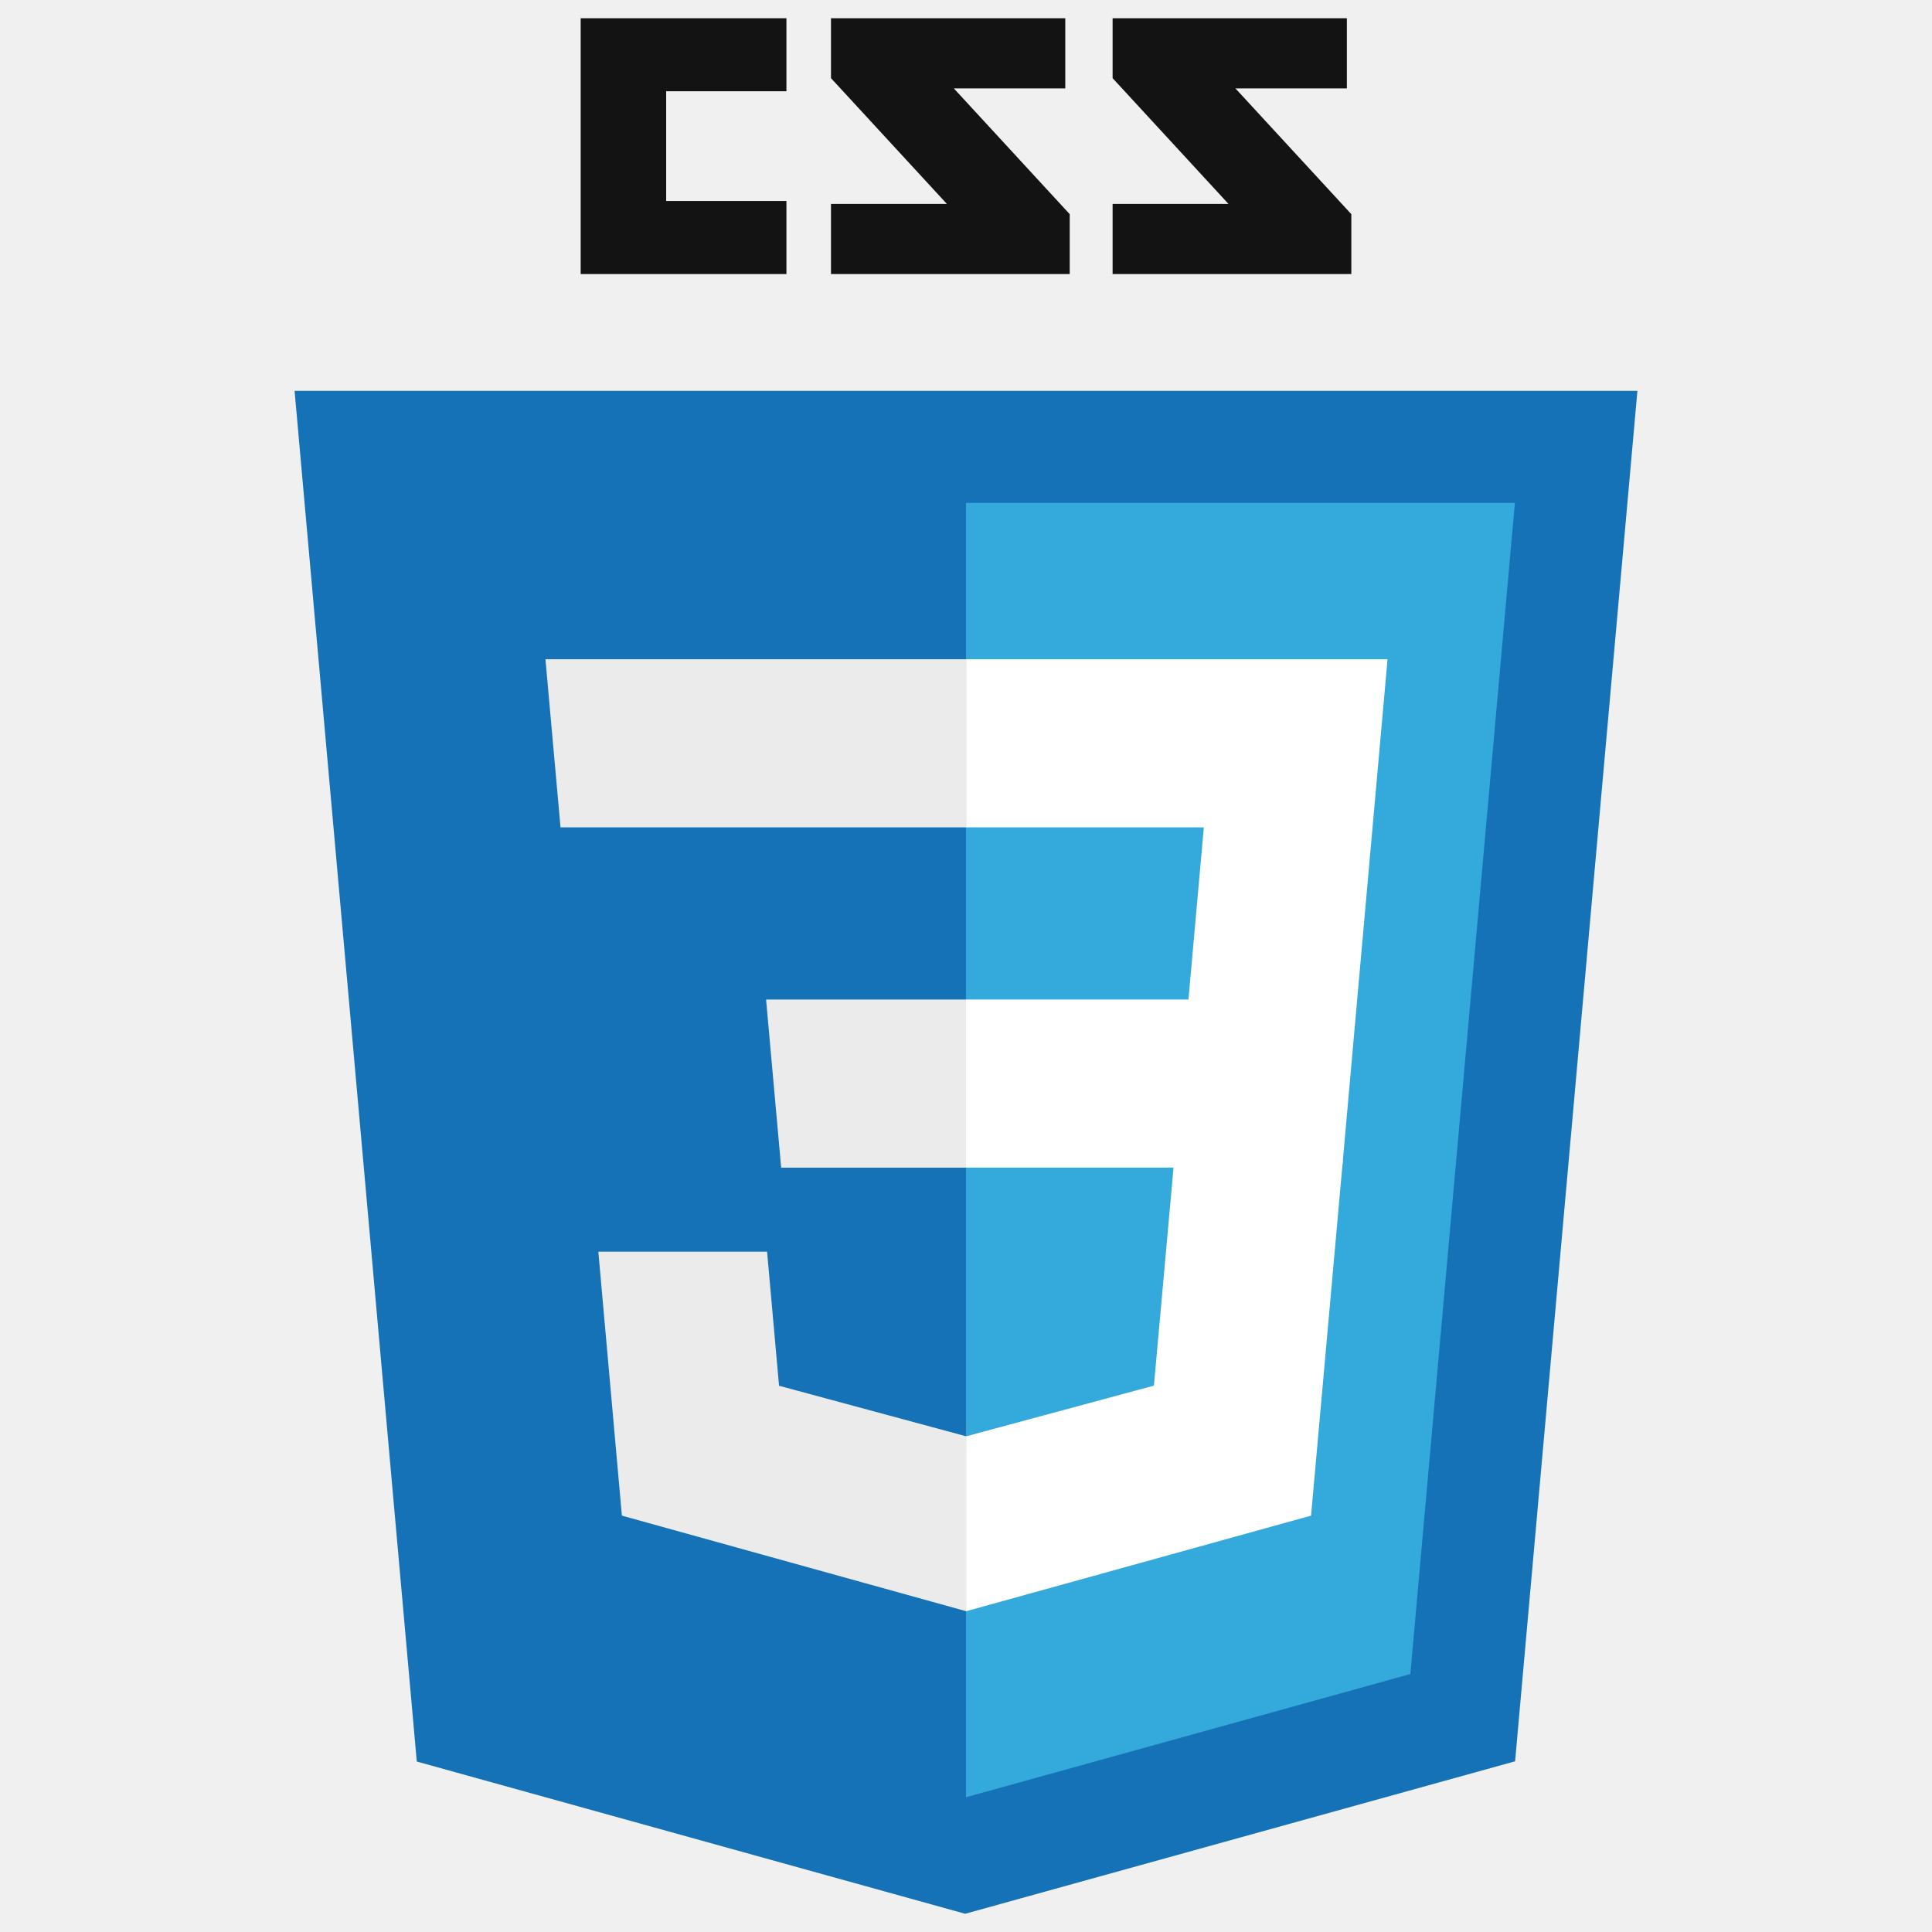
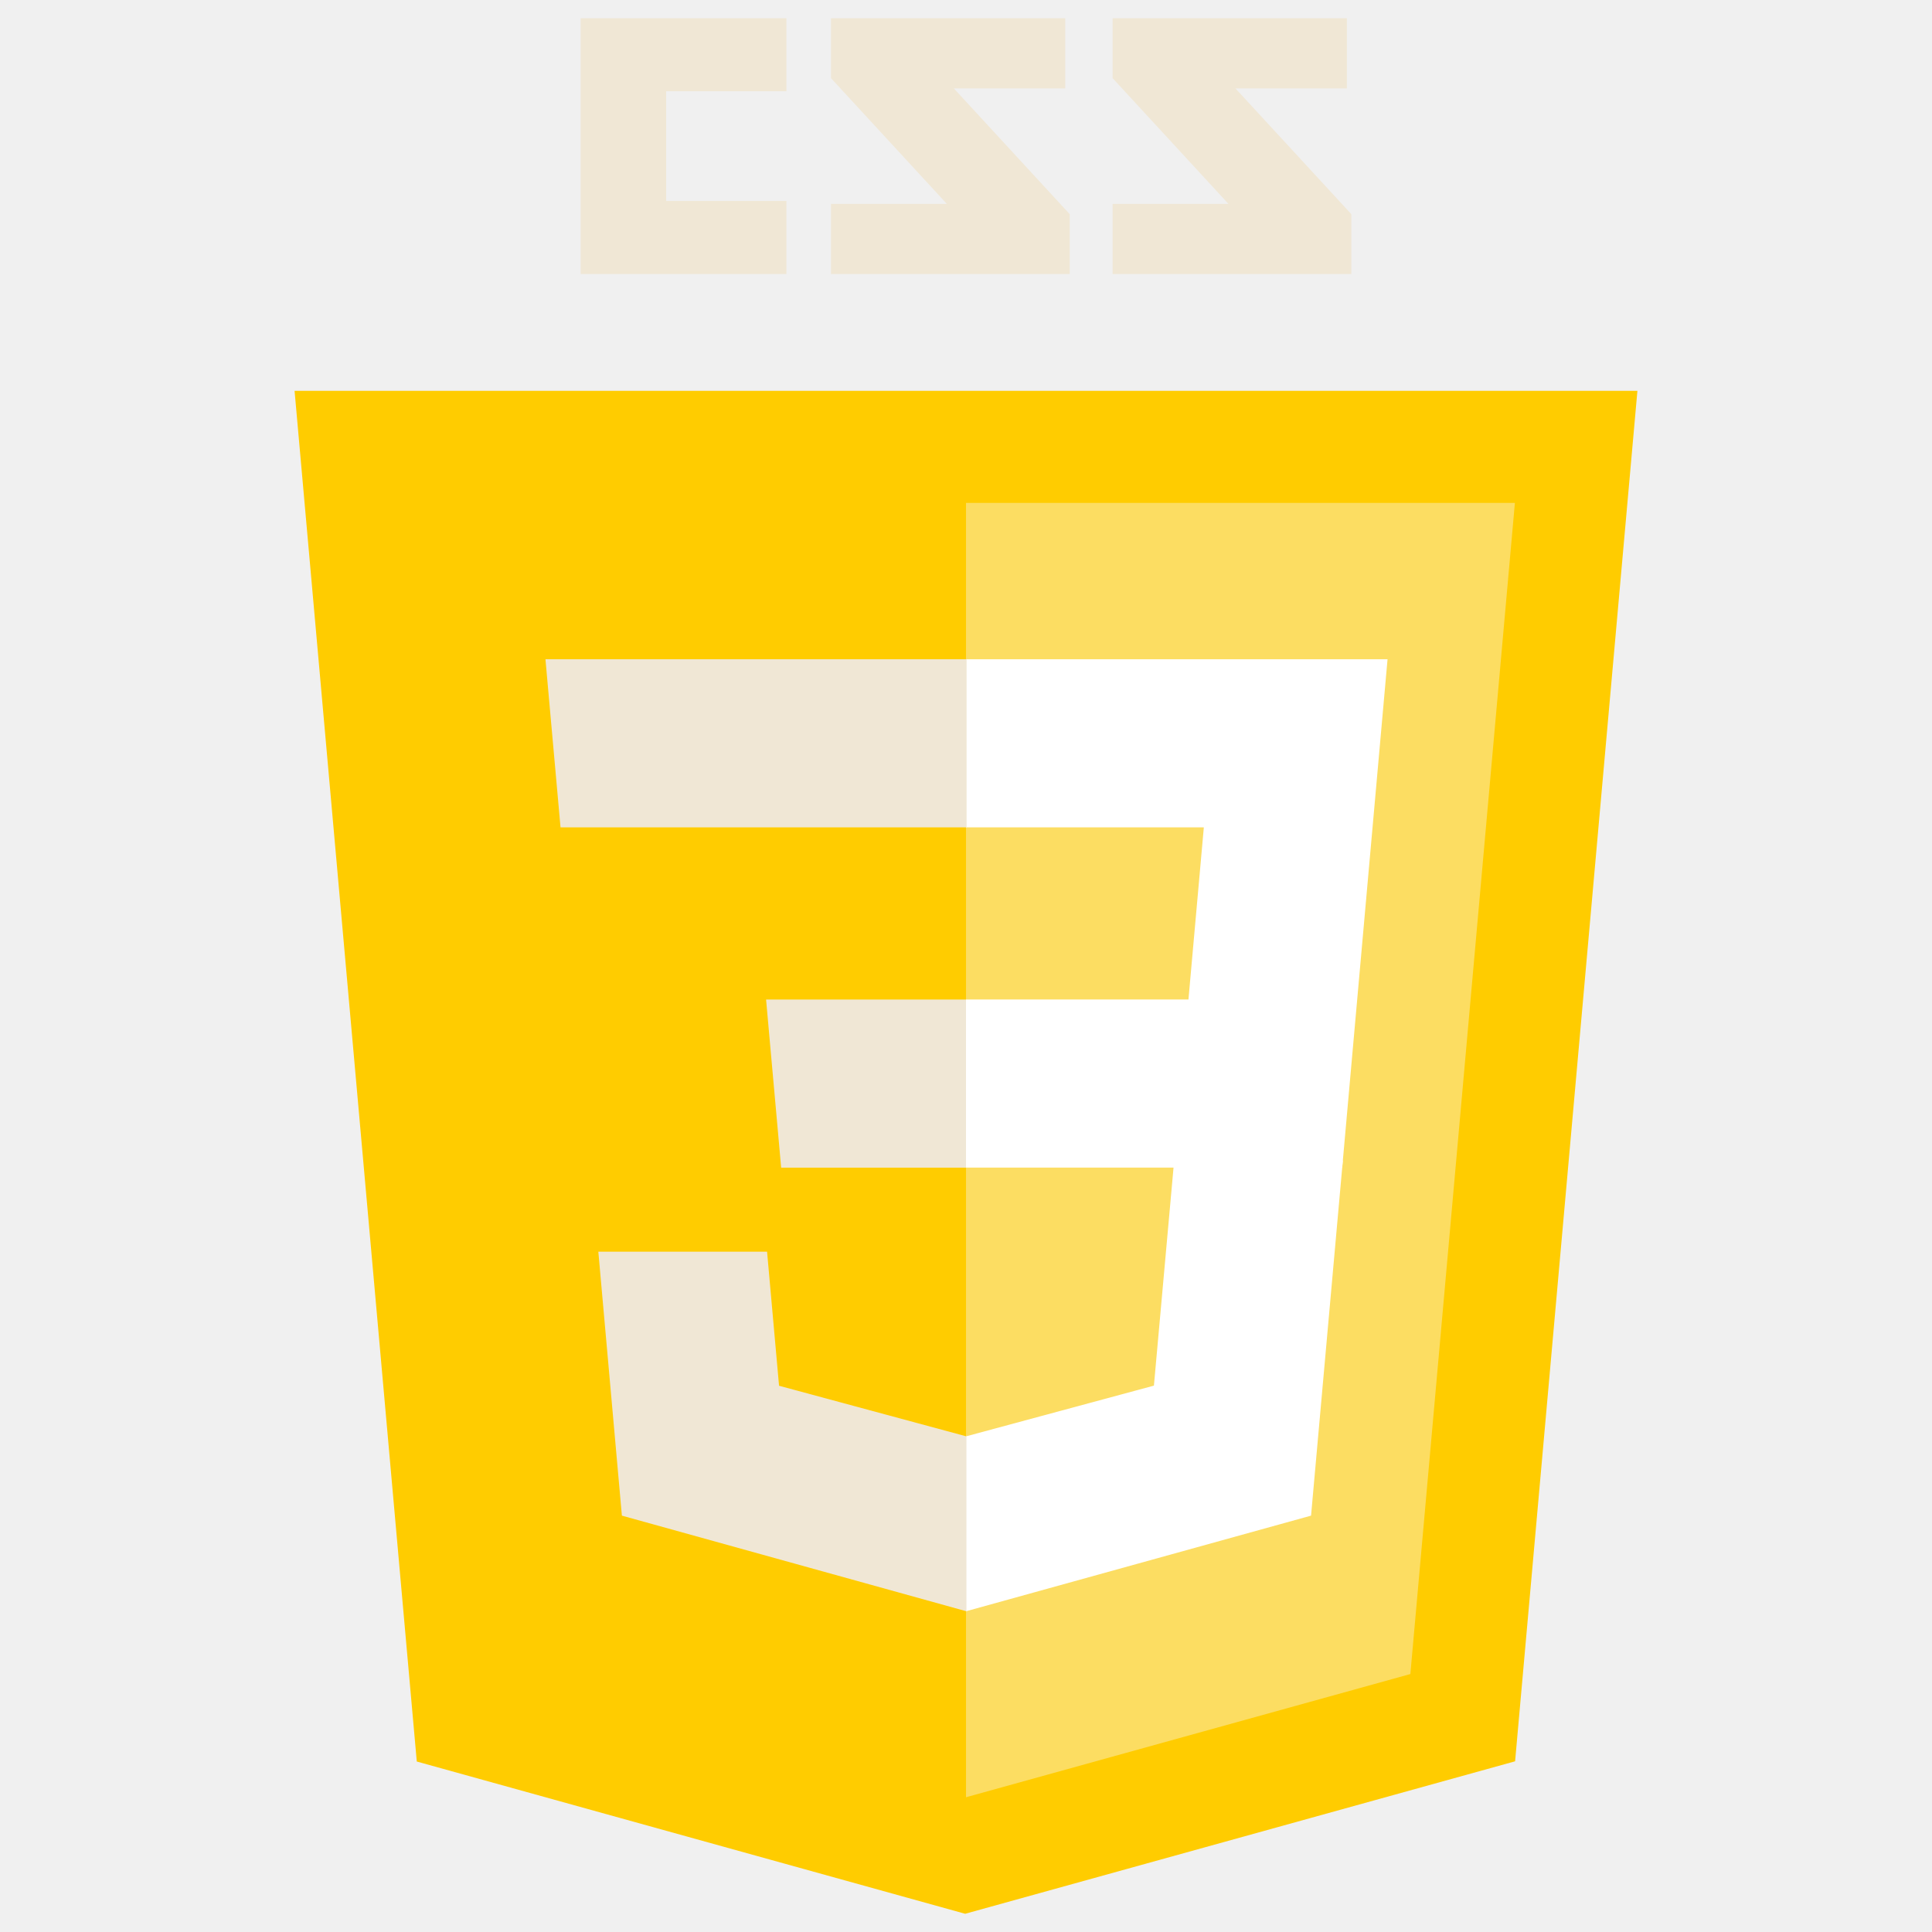
- <svg xmlns="http://www.w3.org/2000/svg" viewBox="0 0 128 128">
-   <path fill="#131313" d="M89.234 5.856H81.85l7.679 8.333v3.967H73.713v-4.645h7.678l-7.678-8.333V1.207h15.521v4.649zm-18.657 0h-7.384l7.679 8.333v3.967H55.055v-4.645h7.679l-7.679-8.333V1.207h15.522v4.649zm-18.474.19h-7.968v7.271h7.968v4.839H38.471V1.207h13.632v4.839z" />
-   <path fill="#1572B6" d="M27.613 116.706l-8.097-90.813h88.967l-8.104 90.798-36.434 10.102-36.332-10.087z" />
-   <path fill="#33A9DC" d="M64.001 119.072l29.439-8.162 6.926-77.591H64.001v85.753z" />
-   <path fill="#fff" d="M64 66.22h14.738l1.019-11.405H64V43.677h27.929l-.267 2.988-2.737 30.692H64V66.22z" />
-   <path fill="#EBEBEB" d="M64.067 95.146l-.049.014-12.404-3.35-.794-8.883H39.641l1.561 17.488 22.814 6.333.052-.015V95.146z" />
-   <path fill="#fff" d="M77.792 76.886L76.45 91.802l-12.422 3.353v11.588l22.833-6.328.168-1.882 1.938-21.647H77.792z" />
-   <path fill="#EBEBEB" d="M64.039 43.677v11.137H37.136l-.224-2.503-.507-5.646-.267-2.988h27.901zM64 66.221v11.138H51.753l-.223-2.503-.508-5.647-.267-2.988H64z" />
+ <svg xmlns="http://www.w3.org/2000/svg" viewBox="0 0 128 128" version="1.1" id="svg43">
+   <defs id="defs47" />
+   <path fill="#131313" d="M89.234 5.856H81.85l7.679 8.333v3.967H73.713v-4.645h7.678l-7.678-8.333V1.207h15.521v4.649zm-18.657 0h-7.384l7.679 8.333v3.967H55.055v-4.645h7.679l-7.679-8.333V1.207h15.522v4.649zm-18.474.19h-7.968v7.271h7.968v4.839H38.471V1.207h13.632v4.839z" id="path29" style="fill:#f0e7d5;fill-opacity:1" />
+   <path fill="#1572B6" d="M27.613 116.706l-8.097-90.813h88.967l-8.104 90.798-36.434 10.102-36.332-10.087z" id="path31" style="fill:#ffcc00;fill-opacity:1" />
+   <path fill="#33A9DC" d="M64.001 119.072l29.439-8.162 6.926-77.591H64.001v85.753z" id="path33" style="fill:#fcdd62;fill-opacity:1" />
+   <path fill="#fff" d="M64 66.22h14.738l1.019-11.405H64V43.677h27.929l-.267 2.988-2.737 30.692H64V66.22z" id="path35" />
+   <path fill="#EBEBEB" d="M64.067 95.146l-.049.014-12.404-3.35-.794-8.883H39.641l1.561 17.488 22.814 6.333.052-.015V95.146z" id="path37" style="fill:#f0e7d5;fill-opacity:1" />
+   <path fill="#fff" d="M77.792 76.886L76.45 91.802l-12.422 3.353v11.588l22.833-6.328.168-1.882 1.938-21.647H77.792z" id="path39" />
+   <path fill="#EBEBEB" d="M64.039 43.677v11.137H37.136l-.224-2.503-.507-5.646-.267-2.988h27.901zM64 66.221v11.138H51.753l-.223-2.503-.508-5.647-.267-2.988H64z" id="path41" style="fill:#f0e7d5;fill-opacity:1" />
</svg>
